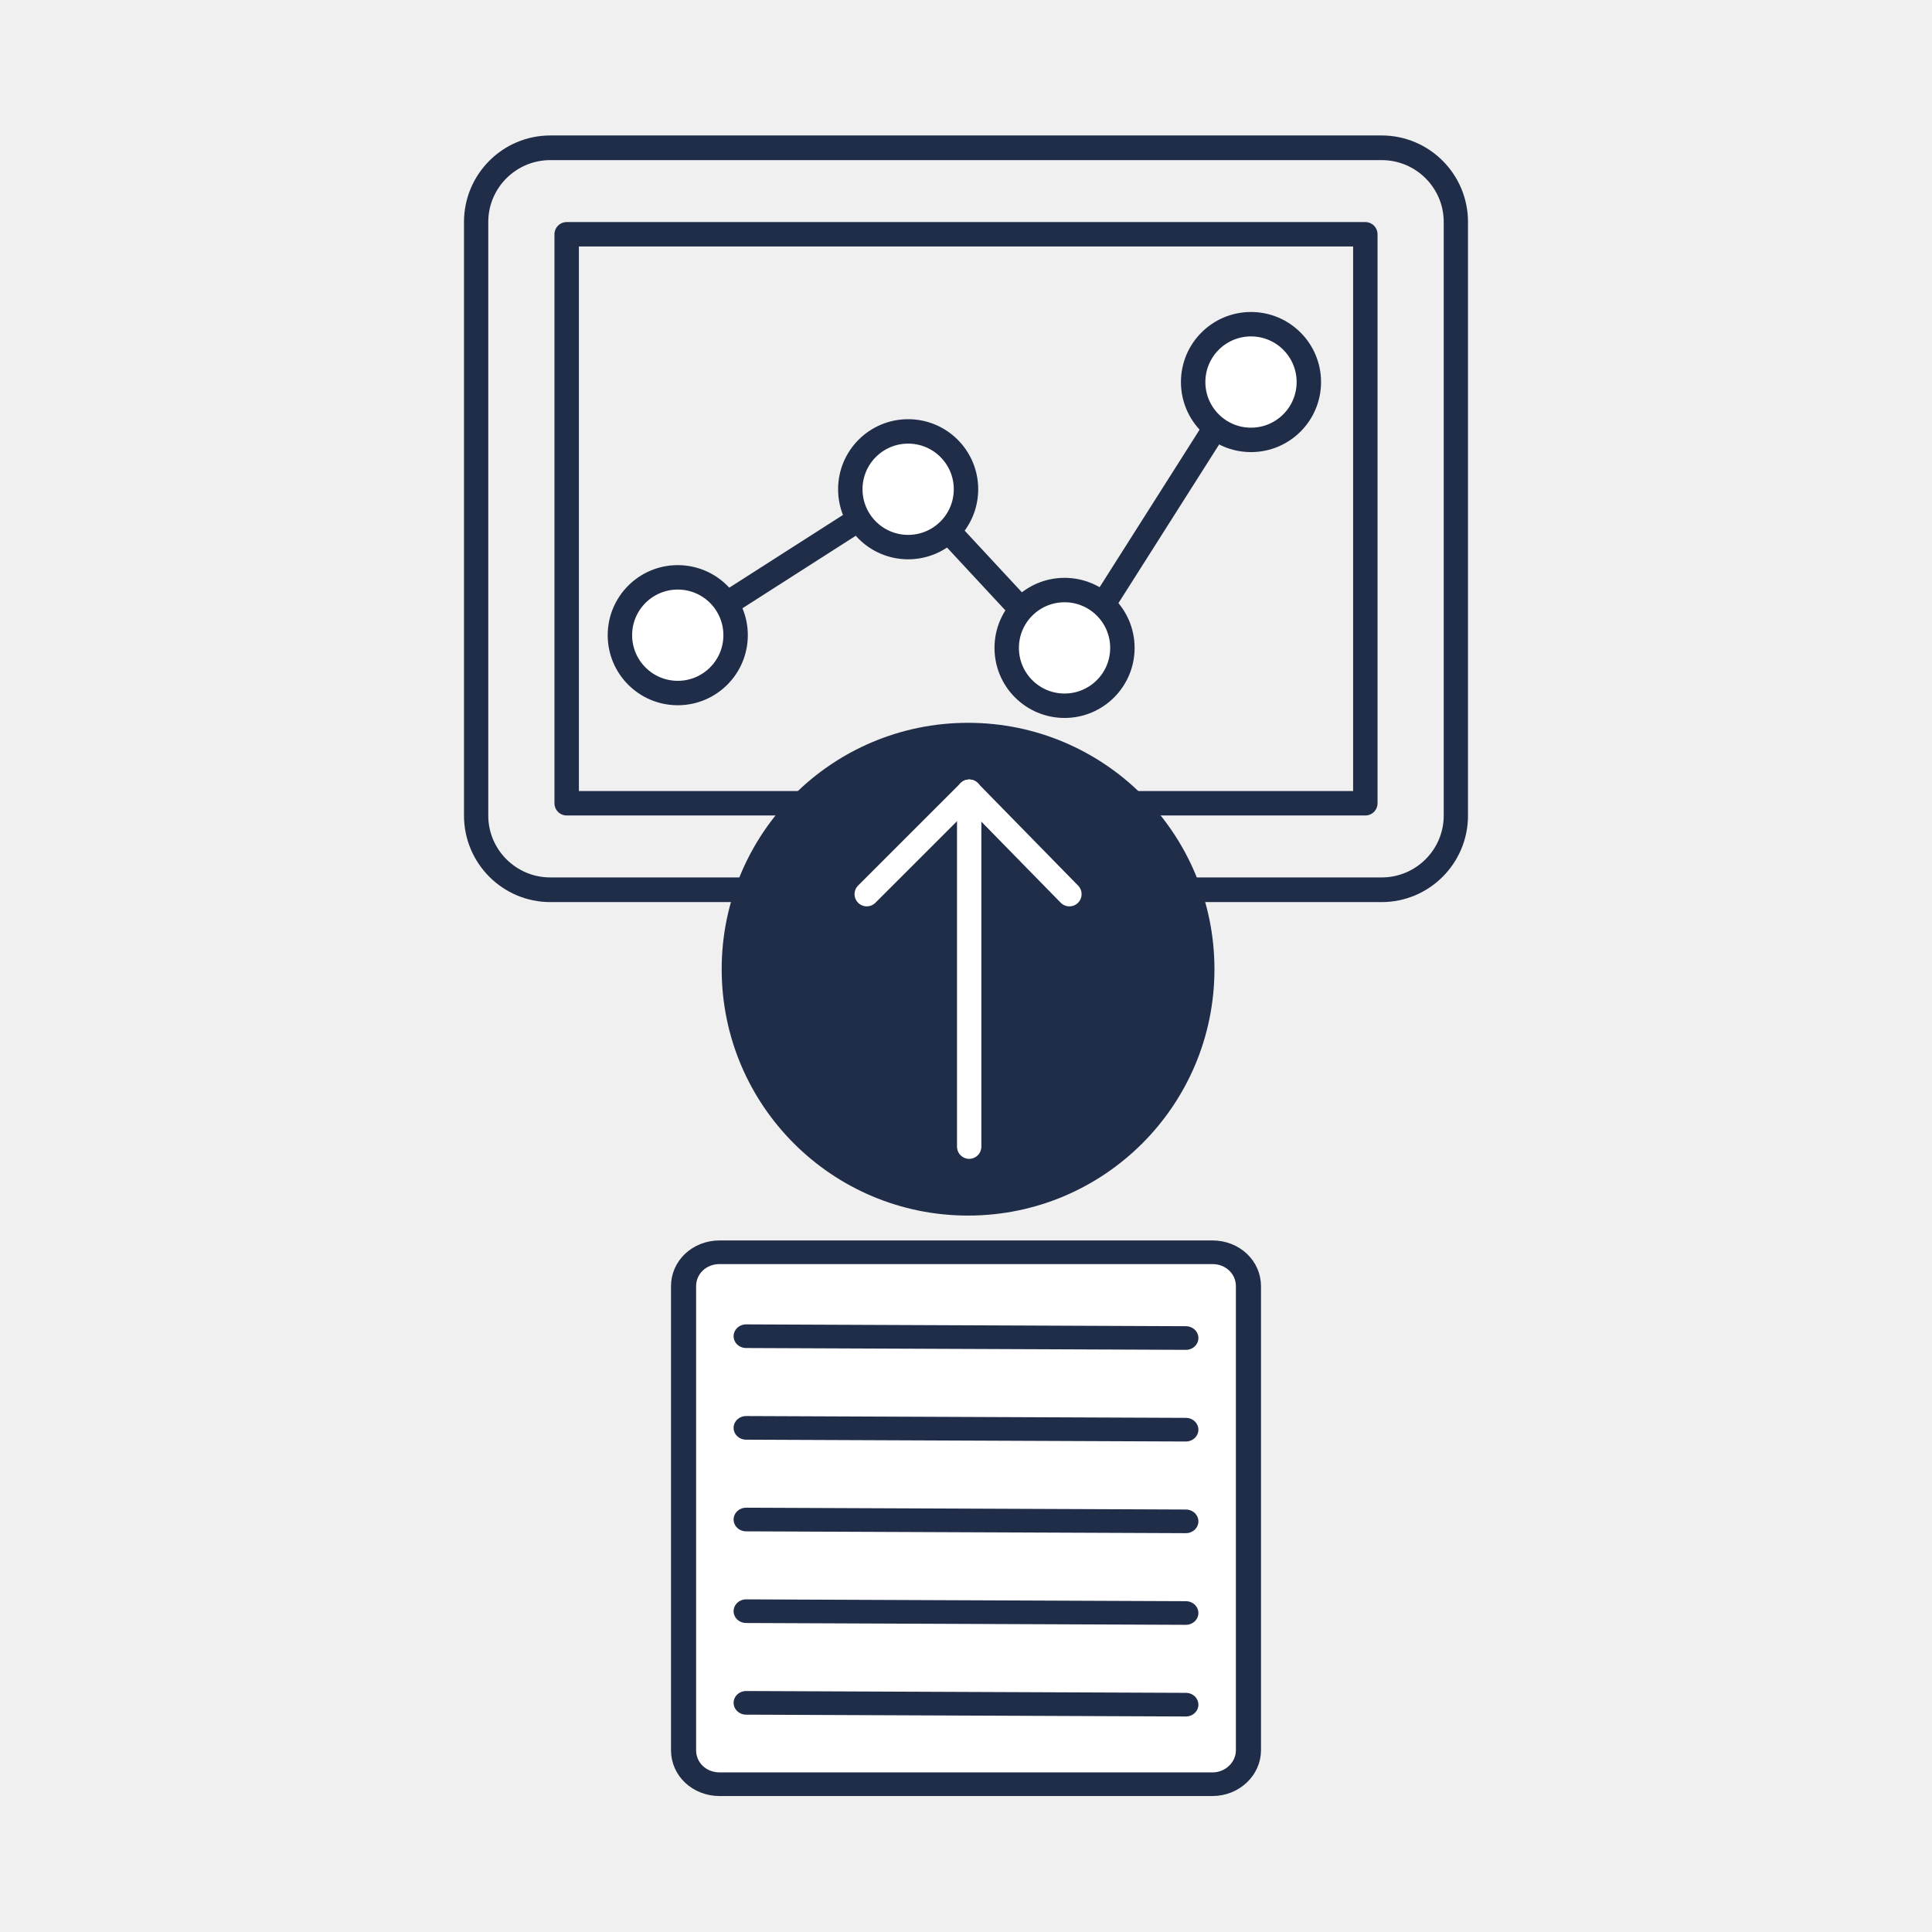
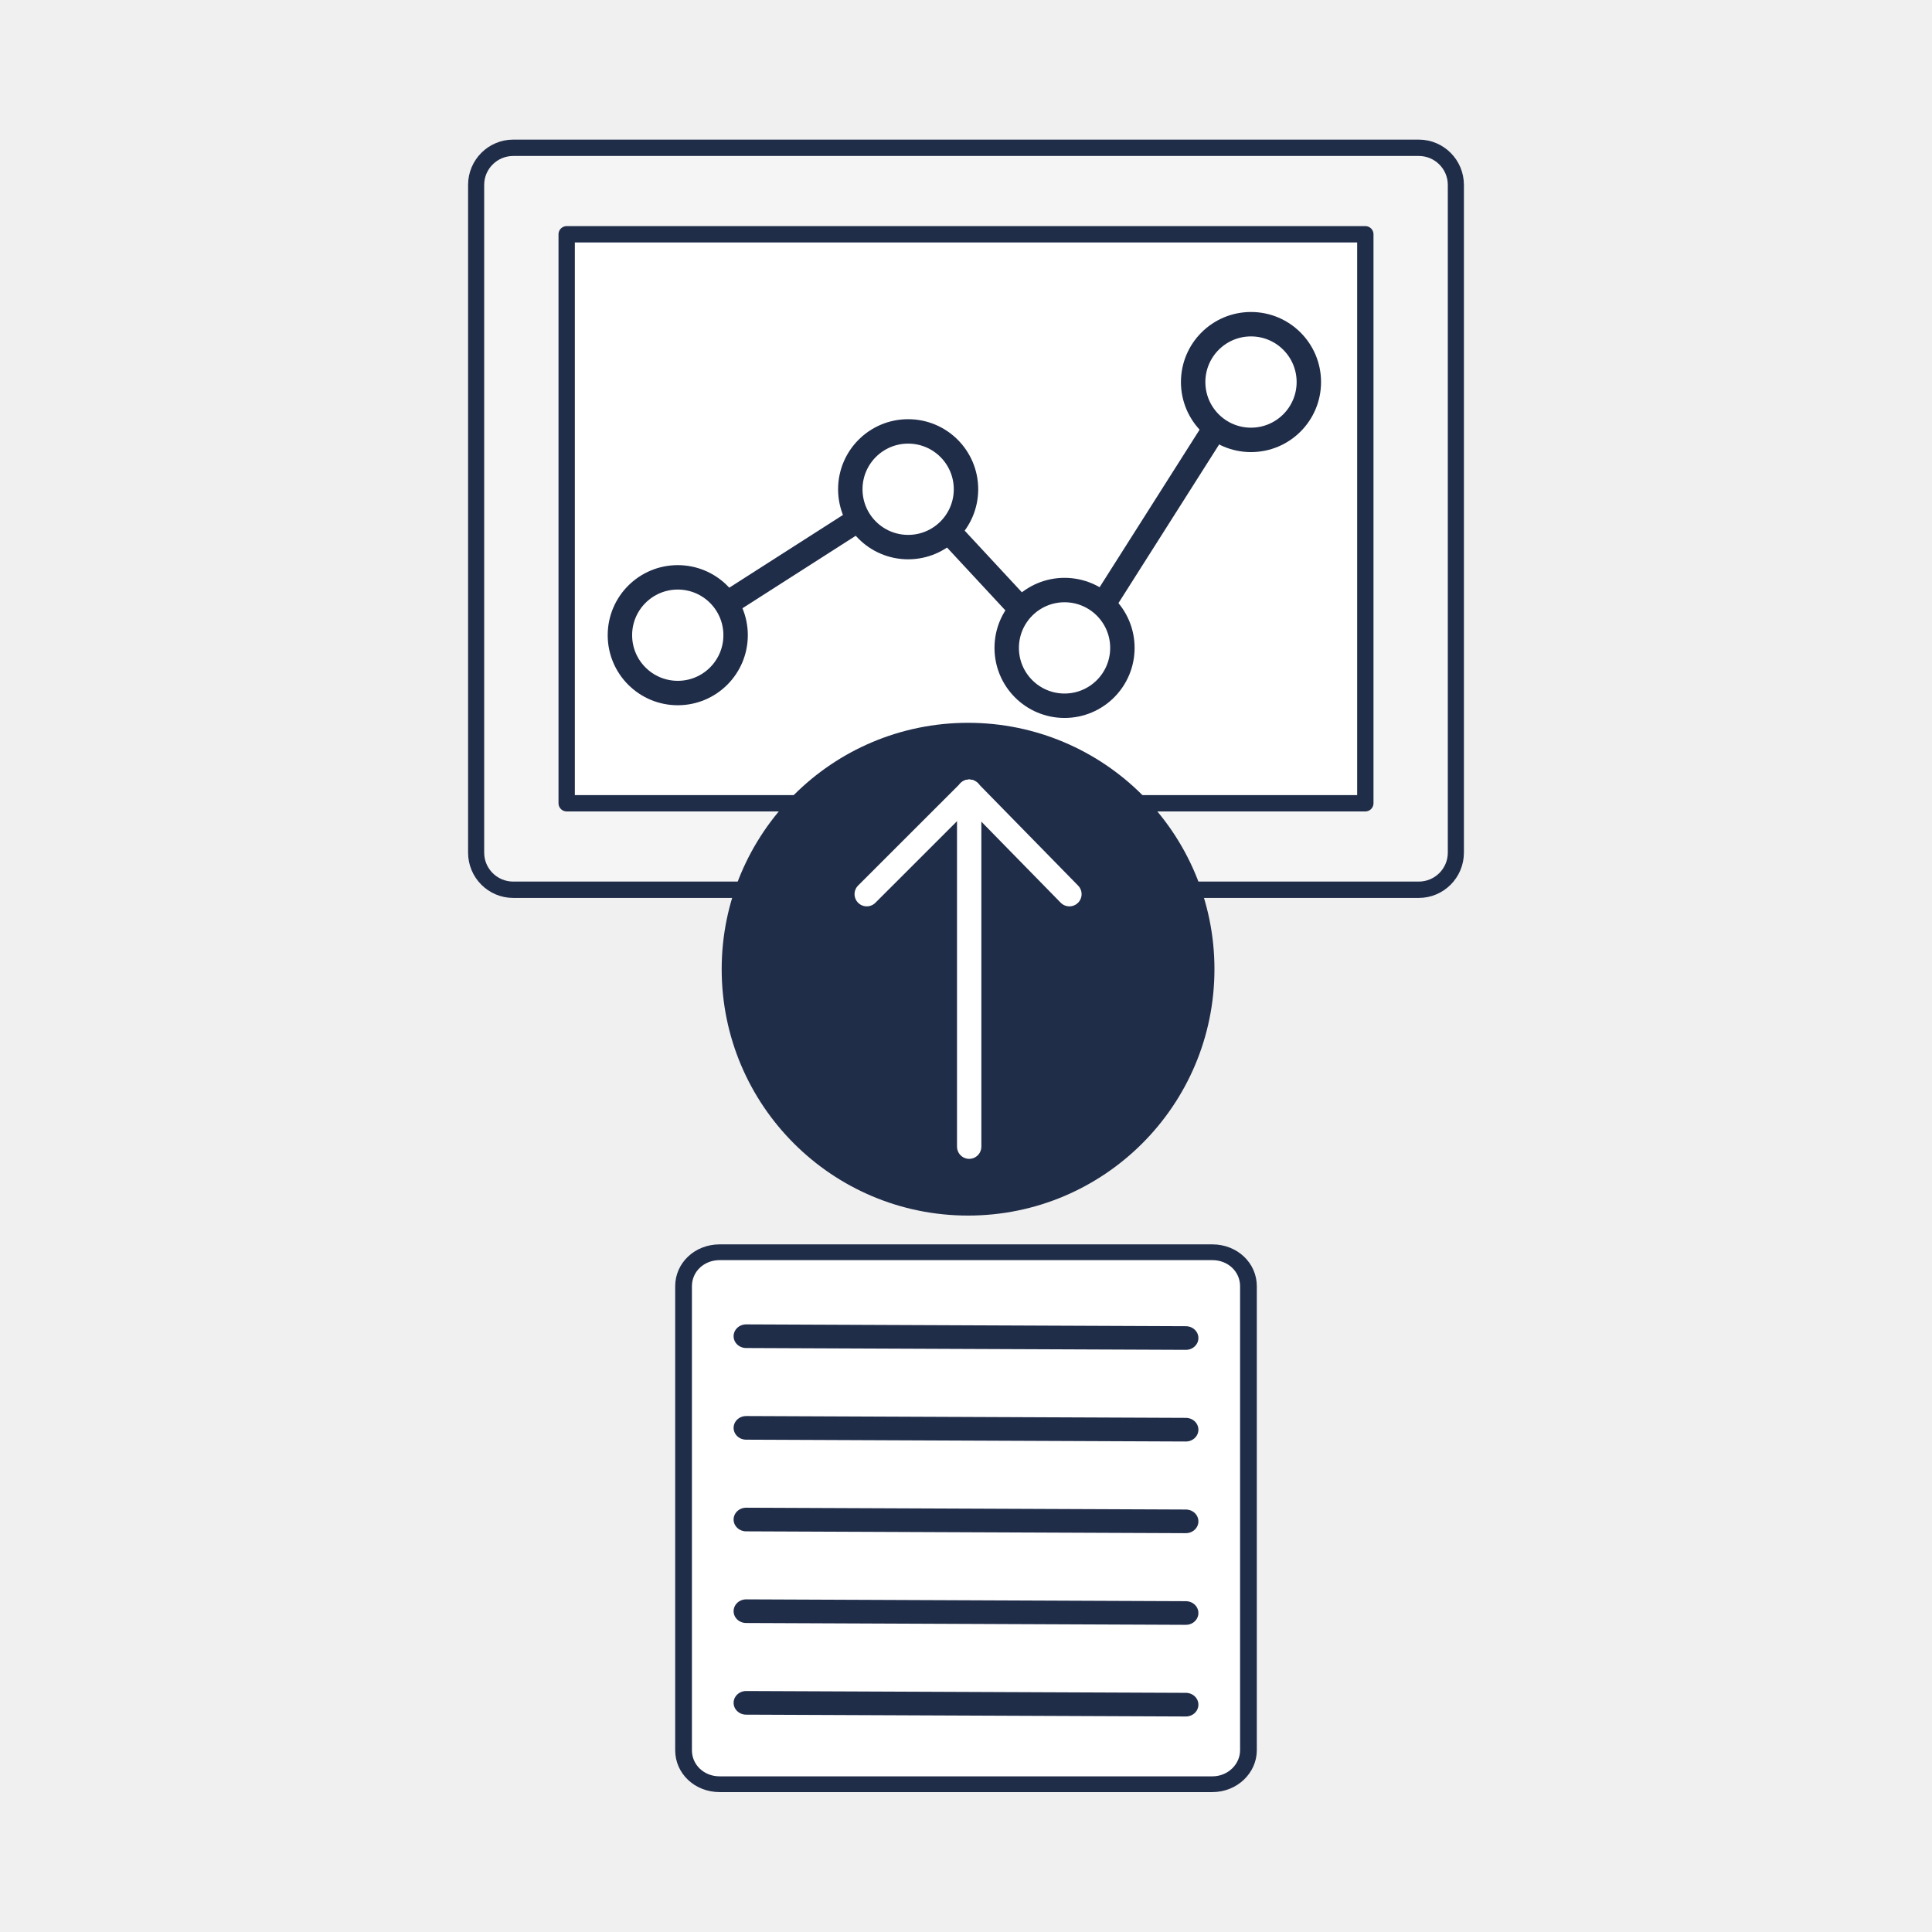
<svg xmlns="http://www.w3.org/2000/svg" width="100%" height="100%" viewBox="0 0 95 95" version="1.1" xml:space="preserve" style="fill-rule:evenodd;clip-rule:evenodd;stroke-linecap:round;stroke-miterlimit:1;">
  <g transform="matrix(0.585863,0,0,0.585863,19.6715,-2.31976)">
    <g transform="matrix(1.05583,0,0,1.07212,-3.21659,6.85592)">
-       <path d="M86.975,14.676C86.975,11.47 84.333,8.868 81.077,8.868L14.992,8.868C11.737,8.868 9.094,11.47 9.094,14.676L9.094,61.144C9.094,64.35 11.737,66.953 14.992,66.953L81.077,66.953C84.333,66.953 86.975,64.35 86.975,61.144L86.975,14.676Z" style="fill:none;stroke:rgb(32,45,73);stroke-width:1.93px;" />
+       <path d="M86.975,11.772C86.975,10.169 85.654,8.868 84.026,8.868L12.043,8.868C10.415,8.868 9.094,10.169 9.094,11.772L9.094,64.048C9.094,65.651 10.415,66.953 12.043,66.953L84.026,66.953C85.654,66.953 86.975,65.651 86.975,64.048L86.975,11.772Z" style="fill:rgb(245,245,245);stroke:rgb(32,45,73);stroke-width:1.28px;" />
    </g>
    <g transform="matrix(1,0,0,1,-0.0619967,-0.45153)">
+       <g transform="matrix(1,0,0,1,-0.005,10.2231)">
+         <rect x="14.051" y="13.851" width="67.032" height="47.755" style="fill:white;stroke:rgb(32,45,73);stroke-width:1.37px;stroke-linejoin:round;" />
+       </g>
      <g transform="matrix(1,0,0,1,-0.005,10.2231)">
        <path d="M23.375,47.495L42.713,35.123L56.124,49.572L71.487,25.366" style="fill:none;stroke:rgb(32,45,73);stroke-width:2.05px;" />
      </g>
      <g transform="matrix(1,0,0,1,46.9351,-13.3288)">
        <circle cx="24.547" cy="49.805" r="4.855" style="fill:white;stroke:rgb(32,45,73);stroke-width:2.05px;" />
      </g>
      <g transform="matrix(1,0,0,1,31.2863,8.98453)">
        <circle cx="24.547" cy="49.805" r="4.855" style="fill:white;stroke:rgb(32,45,73);stroke-width:2.05px;" />
      </g>
      <g transform="matrix(1,0,0,1,18.1595,-4.33079)">
        <circle cx="24.547" cy="49.805" r="4.855" style="fill:white;stroke:rgb(32,45,73);stroke-width:2.05px;" />
      </g>
      <g transform="matrix(1,0,0,1,-1.17722,7.91803)">
        <circle cx="24.547" cy="49.805" r="4.855" style="fill:white;stroke:rgb(32,45,73);stroke-width:2.05px;" />
-       </g>
-       <g transform="matrix(1,0,0,1,-0.005,10.2231)">
-         <rect x="14.051" y="13.851" width="67.032" height="47.755" style="fill:none;stroke:rgb(32,45,73);stroke-width:2.05px;stroke-linejoin:round;" />
      </g>
    </g>
  </g>
  <g transform="matrix(1,0,0,1,0.101832,2.76376)">
    <g transform="matrix(1,0,0,1,-0.554201,-3.72085)">
      <circle cx="48.054" cy="48.614" r="11.365" style="fill:rgb(32,45,73);stroke:rgb(32,45,73);stroke-width:1.5px;stroke-linejoin:round;" />
    </g>
    <g transform="matrix(4.86506e-18,-0.0786406,0.0786406,4.86506e-18,9.58051,72.1105)">
      <g transform="matrix(1.00511,-0.00469684,0.00472088,0.999989,-5.75206,64.7249)">
        <path d="M237.717,419.279L458.454,420.316" style="fill:none;stroke:white;stroke-width:15.22px;stroke-linejoin:round;stroke-miterlimit:1.5;" />
      </g>
      <path d="M457.028,482.883L393.021,418.835" style="fill:none;stroke:white;stroke-width:15.26px;stroke-linejoin:round;stroke-miterlimit:1.5;" />
      <path d="M457.028,482.883L393.021,545.539" style="fill:none;stroke:white;stroke-width:15.26px;stroke-linejoin:round;stroke-miterlimit:1.5;" />
    </g>
  </g>
  <g transform="matrix(0.354746,0,0,0.33407,30.5254,58.736)">
    <g>
      <g>
-         <path d="M82,86.8L13.7,86.8C10.9,86.8 8.7,84.6 8.7,81.8L8.7,13.5C8.7,10.7 10.9,8.5 13.7,8.5L82,8.5C84.8,8.5 87,10.7 87,13.5L87,81.8C87,84.5 84.8,86.8 82,86.8Z" style="fill:white;fill-rule:nonzero;stroke:rgb(32,45,73);stroke-width:3.48px;stroke-linecap:butt;stroke-miterlimit:10;" />
+         <path d="M82,86.8L13.7,86.8C10.9,86.8 8.7,84.6 8.7,81.8L8.7,13.5C8.7,10.7 10.9,8.5 13.7,8.5L82,8.5C84.8,8.5 87,10.7 87,13.5L87,81.8C87,84.5 84.8,86.8 82,86.8Z" style="fill:white;fill-rule:nonzero;stroke:rgb(32,45,73);stroke-width:2.32px;stroke-linecap:butt;stroke-miterlimit:10;" />
        <g>
          <g transform="matrix(1,-8.67362e-19,-8.67362e-19,1,-3.62354,-36.5438)">
            <path d="M21,57.4L81.947,57.669" style="fill:none;fill-rule:nonzero;stroke:rgb(32,45,73);stroke-width:3.48px;stroke-miterlimit:10;" />
          </g>
          <g transform="matrix(1,-8.67362e-19,-8.67362e-19,1,-3.62354,-23.0524)">
            <path d="M21,57.4L81.947,57.669" style="fill:none;fill-rule:nonzero;stroke:rgb(32,45,73);stroke-width:3.48px;stroke-miterlimit:10;" />
          </g>
          <g transform="matrix(1,-8.67362e-19,-8.67362e-19,1,-3.62354,-9.56097)">
            <path d="M21,57.4L81.947,57.669" style="fill:none;fill-rule:nonzero;stroke:rgb(32,45,73);stroke-width:3.48px;stroke-miterlimit:10;" />
          </g>
          <g transform="matrix(1,-8.67362e-19,-8.67362e-19,1,-3.62354,3.93043)">
            <path d="M21,57.4L81.947,57.669" style="fill:none;fill-rule:nonzero;stroke:rgb(32,45,73);stroke-width:3.48px;stroke-miterlimit:10;" />
          </g>
          <g transform="matrix(1,-8.67362e-19,-8.67362e-19,1,-3.62354,17.4218)">
            <path d="M21,57.4L81.947,57.669" style="fill:none;fill-rule:nonzero;stroke:rgb(32,45,73);stroke-width:3.48px;stroke-miterlimit:10;" />
          </g>
        </g>
      </g>
    </g>
  </g>
</svg>
